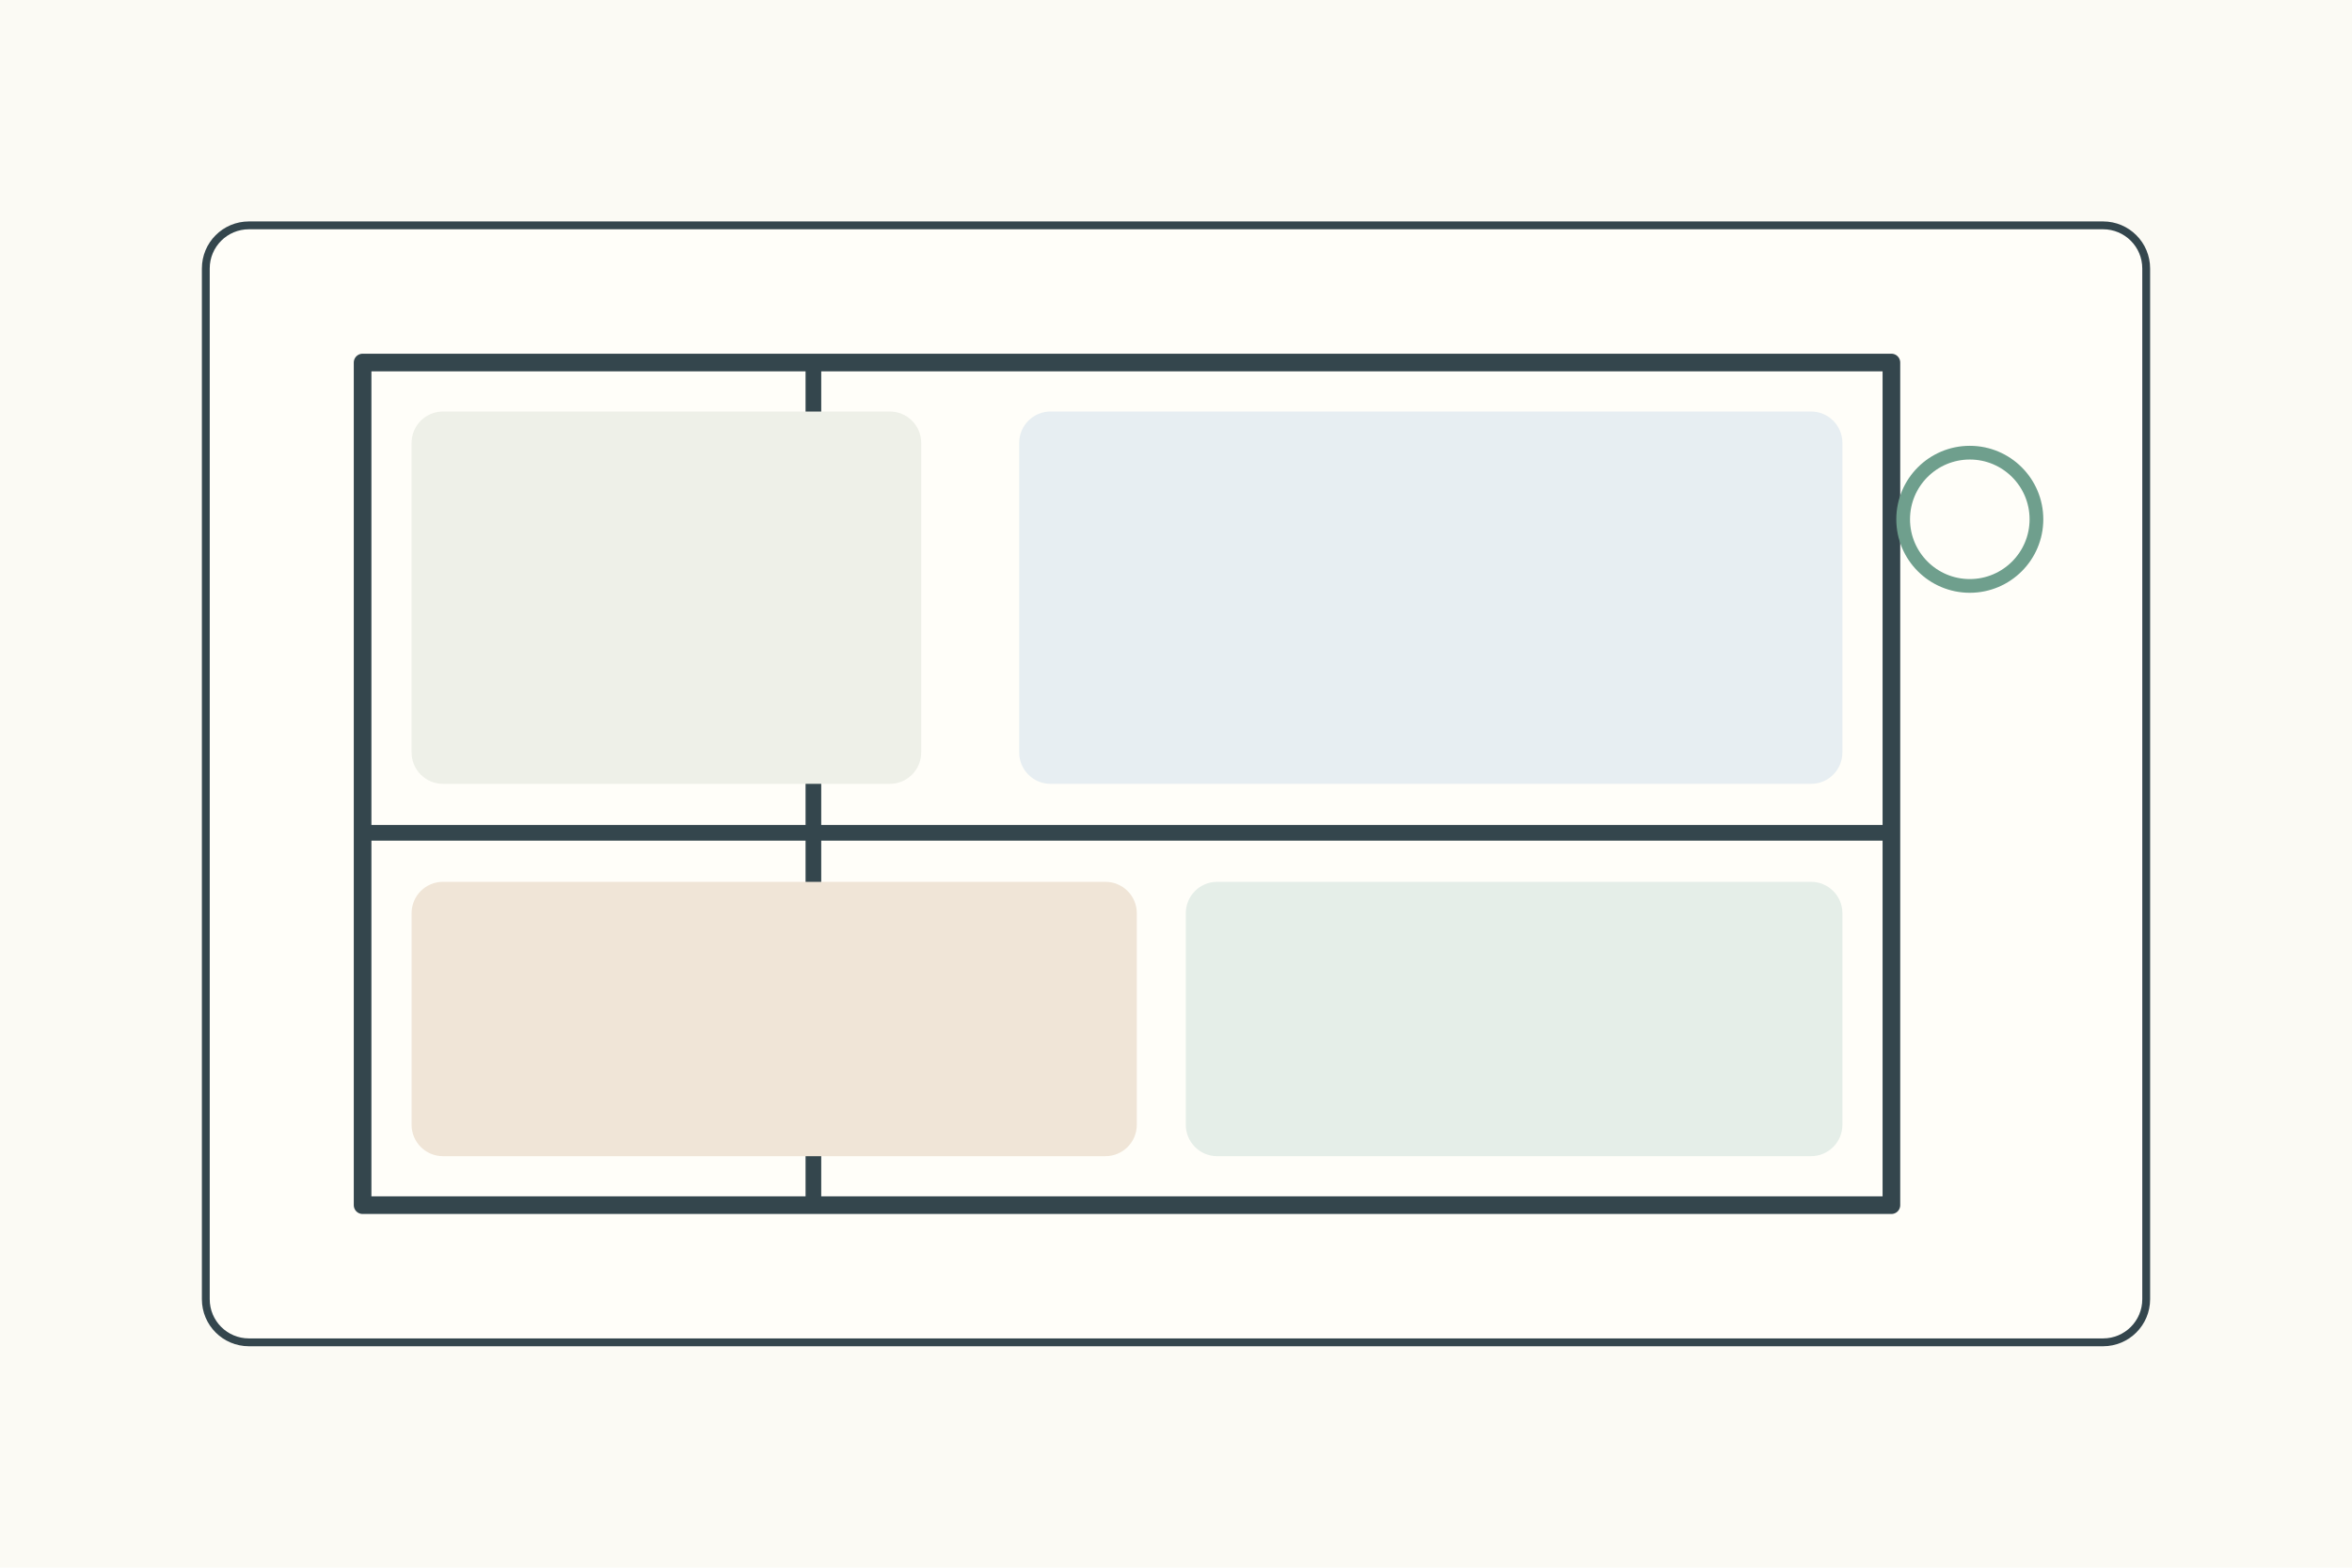
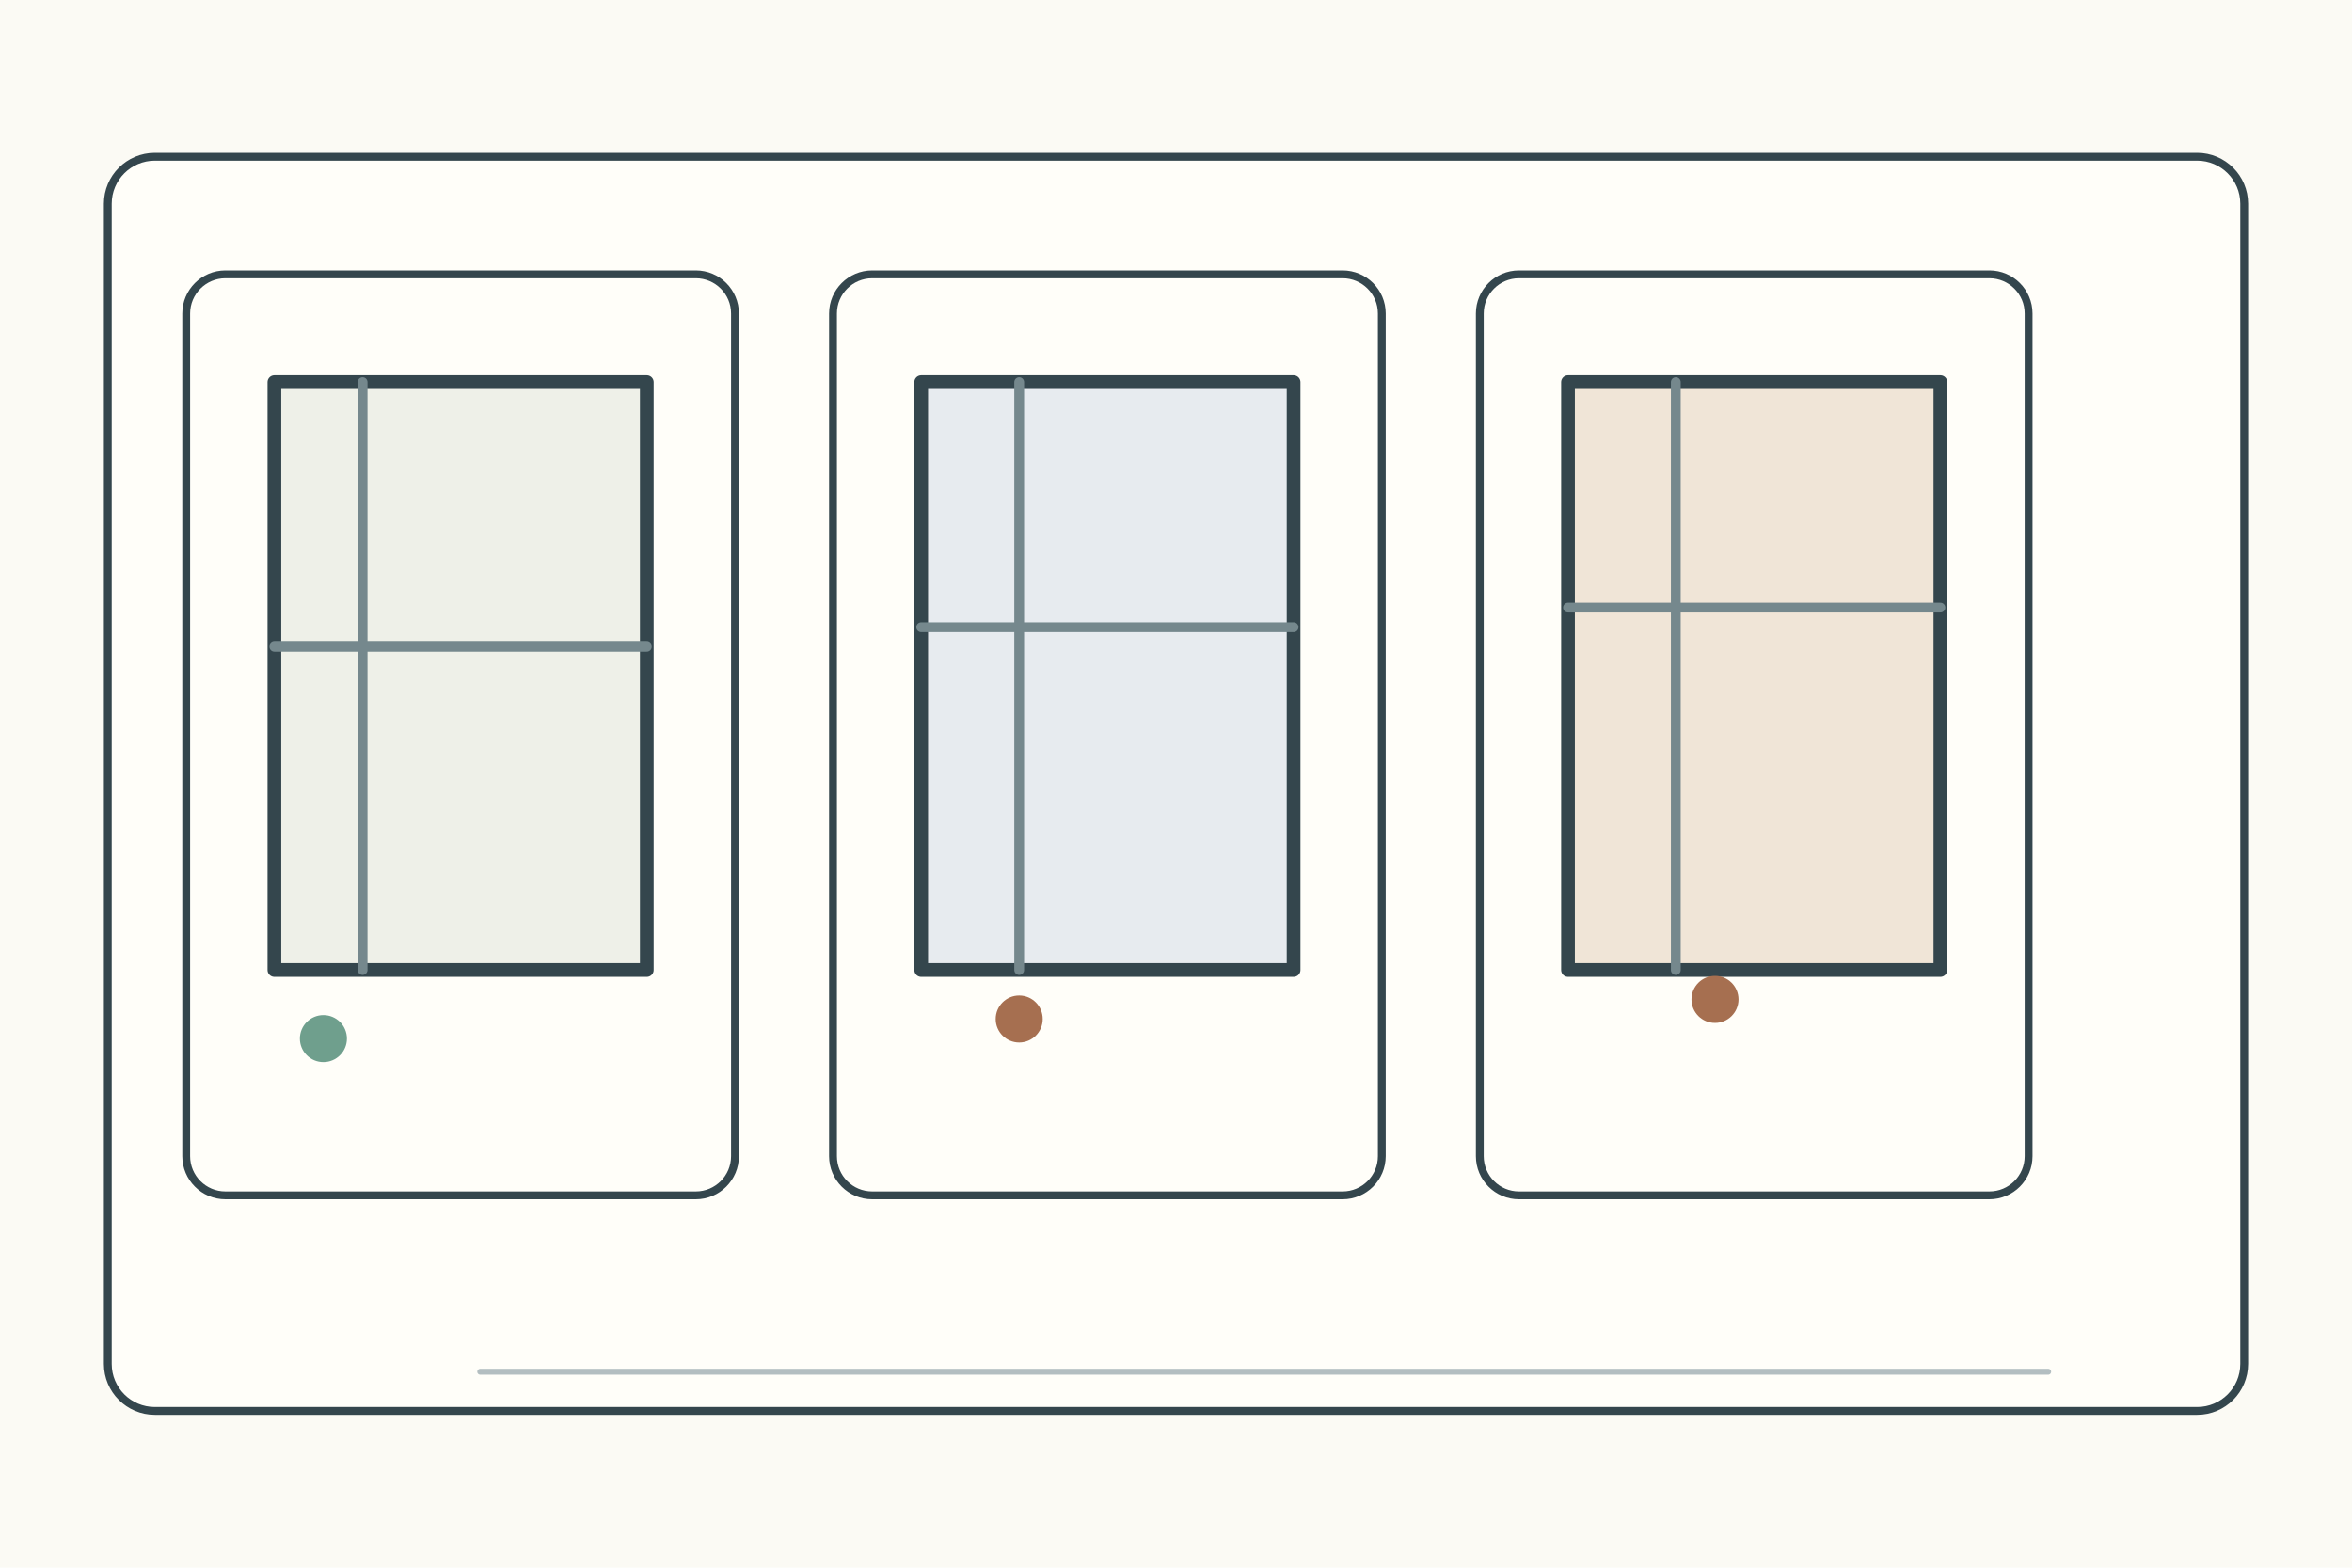
<svg xmlns="http://www.w3.org/2000/svg" width="1200" height="800">
  <rect width="1200" height="800" fill="#fbfaf4" />
+   <rect x="55" y="80" width="1090" height="640" rx="24" fill="#fffef9" stroke="#34464d" stroke-width="4" />
  <g stroke="#34464d" stroke-width="4" fill="none" stroke-linecap="round" stroke-linejoin="round">
-     <g transform="translate(105 115)">
-       <rect width="990" height="570" rx="22" fill="#fffef9" />
-       <rect x="80" y="70" width="780" height="430" fill="#fffef9" stroke-width="9" />
-       <path d="M310 70v430M80 310h780" stroke-width="8" />
-       <rect x="105" y="95" width="260" height="190" rx="16" fill="#eef0e8" stroke="none" />
-       <rect x="415" y="95" width="420" height="190" rx="16" fill="#e7eef2" stroke="none" />
-       <rect x="105" y="335" width="370" height="140" rx="16" fill="#f0e5d7" stroke="none" />
-       <rect x="500" y="335" width="335" height="140" rx="16" fill="#e5eee8" stroke="none" />
-       <circle cx="900" cy="150" r="34" fill="none" stroke="#6f9f8d" stroke-width="7" />
+     <g transform="translate(95 140)">
+       <g transform="translate(0 0)">
+         <rect width="280" height="470" rx="20" fill="#fffef9" />
+         <rect x="45" y="55" width="190" height="300" fill="#eef0e8" stroke-width="7" />
+         <path d="M90 55v300M45 190h190" stroke="#75888d" stroke-width="5" />
+         <circle cx="70" cy="390" r="12" fill="#6f9f8d" stroke="none" />
+       </g>
+       <g transform="translate(330 0)">
+         <rect width="280" height="470" rx="20" fill="#fffef9" />
+         <rect x="45" y="55" width="190" height="300" fill="#e7ebef" stroke-width="7" />
+         <path d="M95 55v300M45 180h190" stroke="#75888d" stroke-width="5" />
+         <circle cx="95" cy="380" r="12" fill="#a66f50" stroke="none" />
+       </g>
+       <g transform="translate(660 0)">
+         <rect width="280" height="470" rx="20" fill="#fffef9" />
+         <rect x="45" y="55" width="190" height="300" fill="#f0e5d7" stroke-width="7" />
+         <path d="M100 55v300M45 170h190" stroke="#75888d" stroke-width="5" />
+         <circle cx="120" cy="370" r="12" fill="#a66f50" stroke="none" />
+       </g>
+       <path d="M150 560h800" stroke="#b3bec1" stroke-width="3" />
    </g>
  </g>
</svg>
